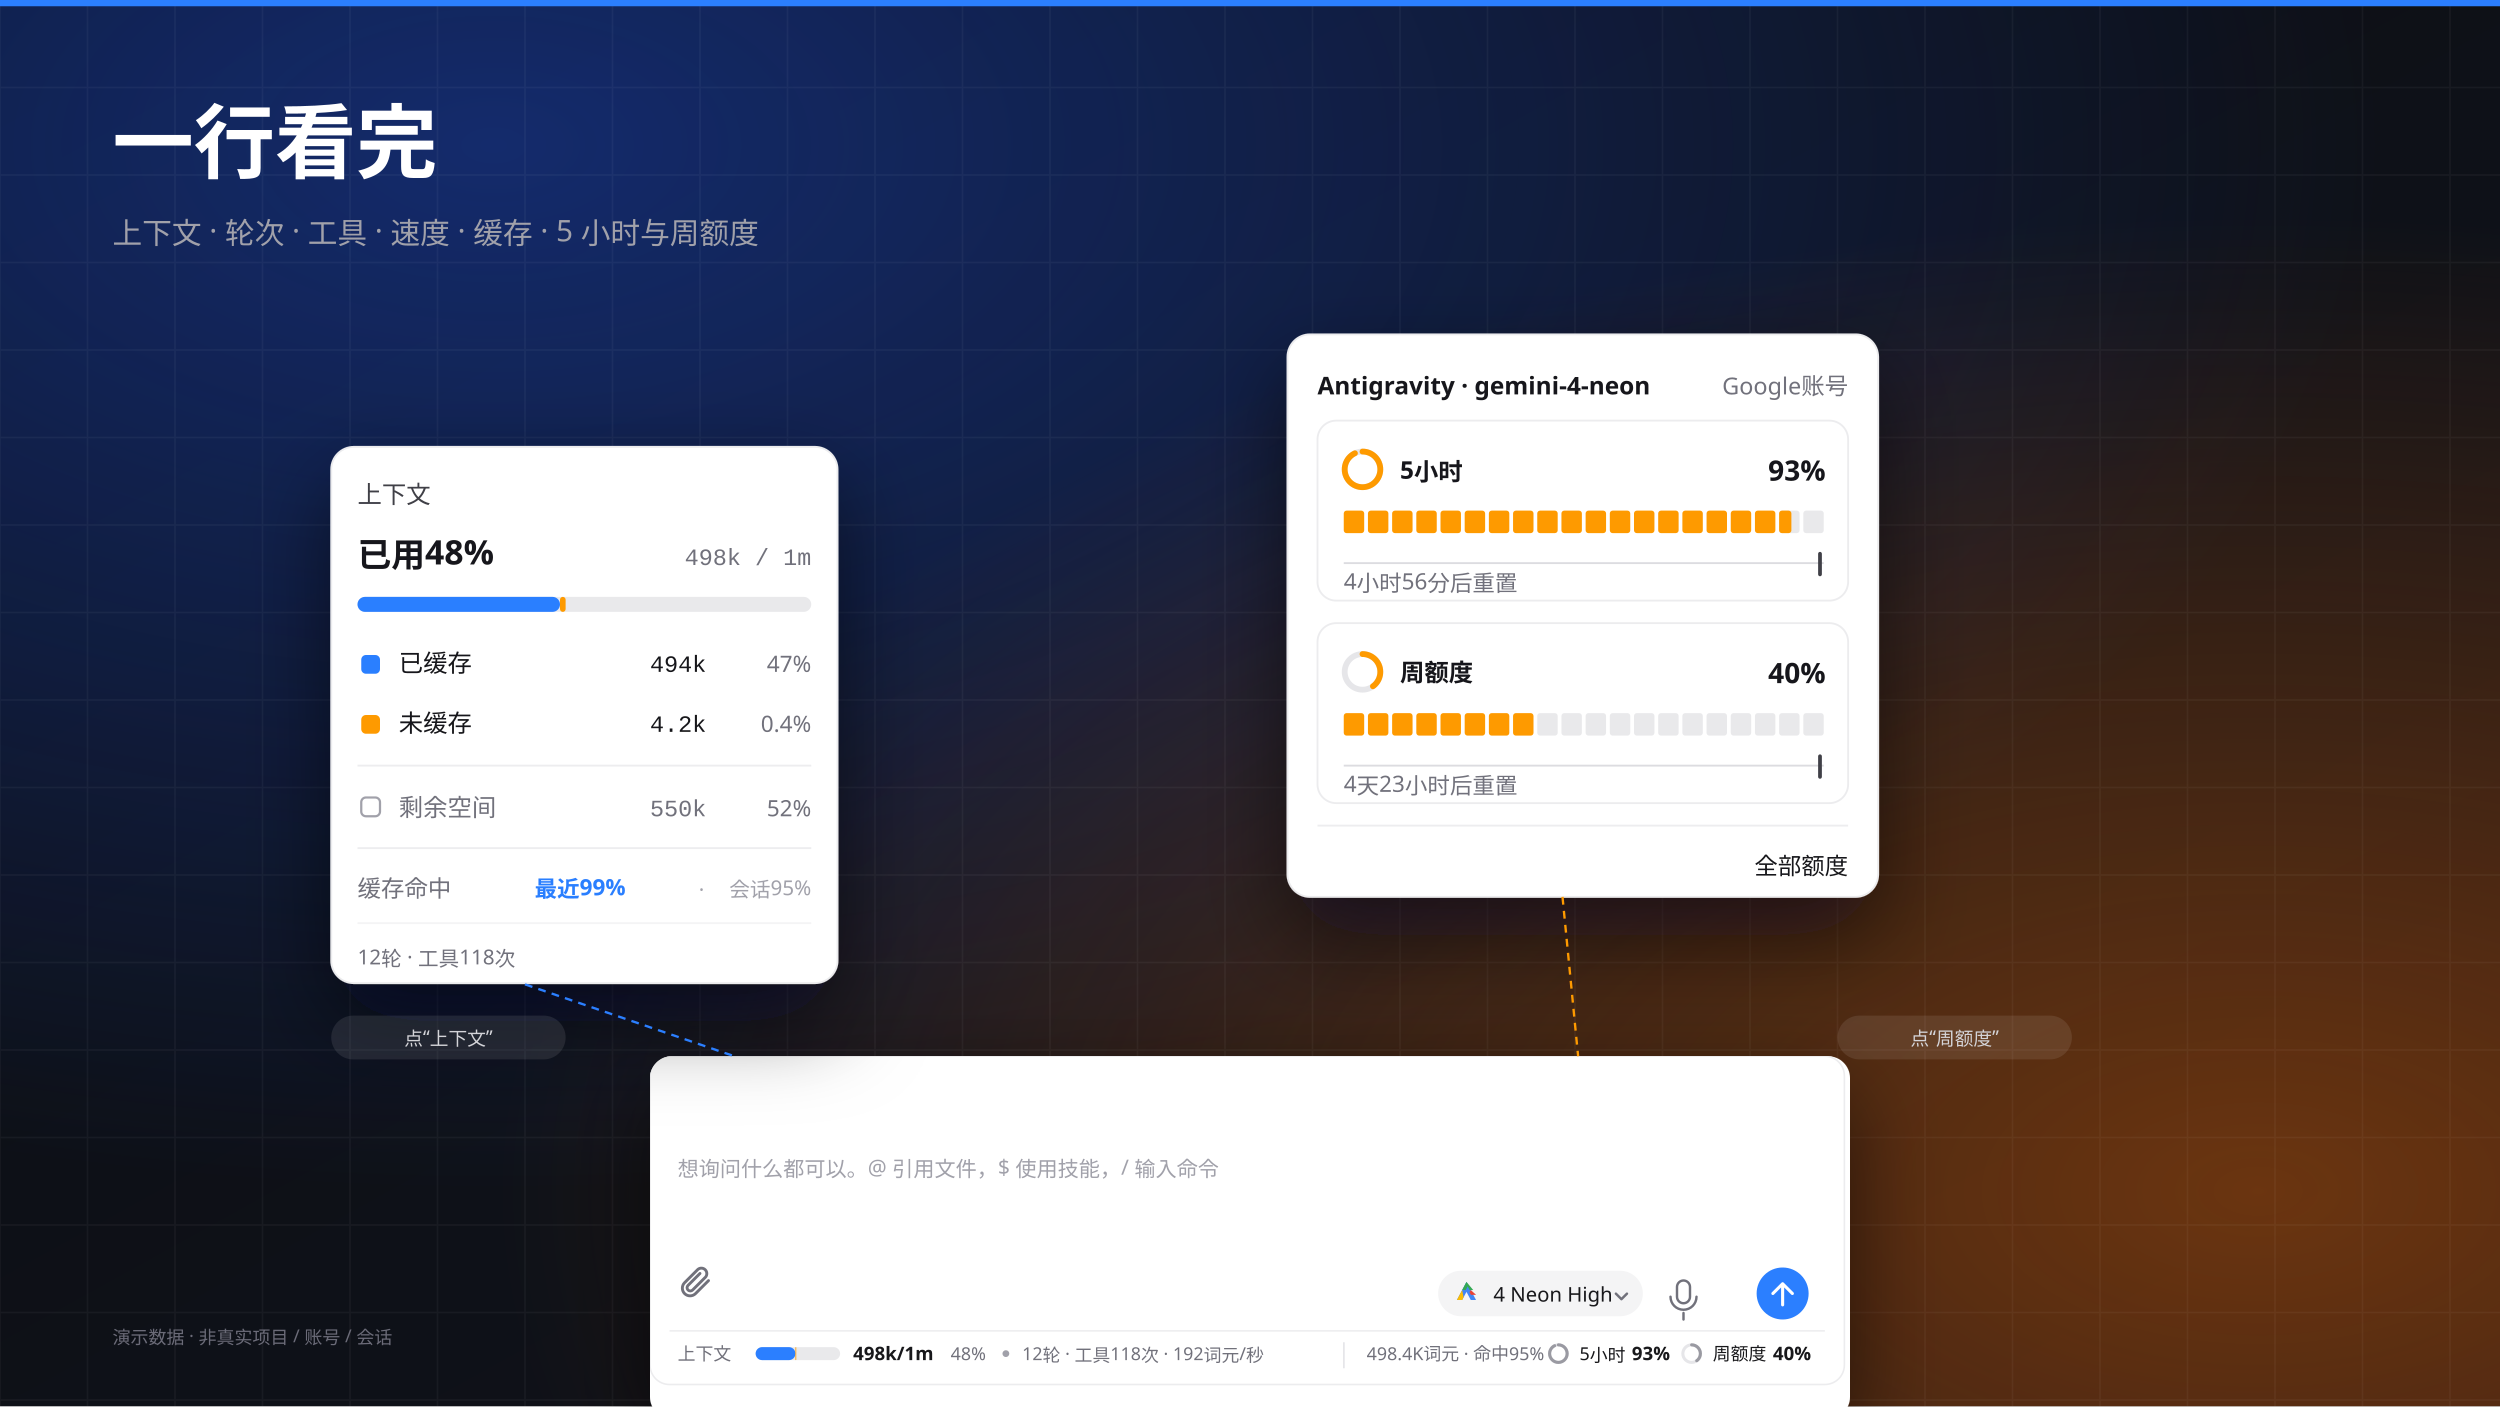
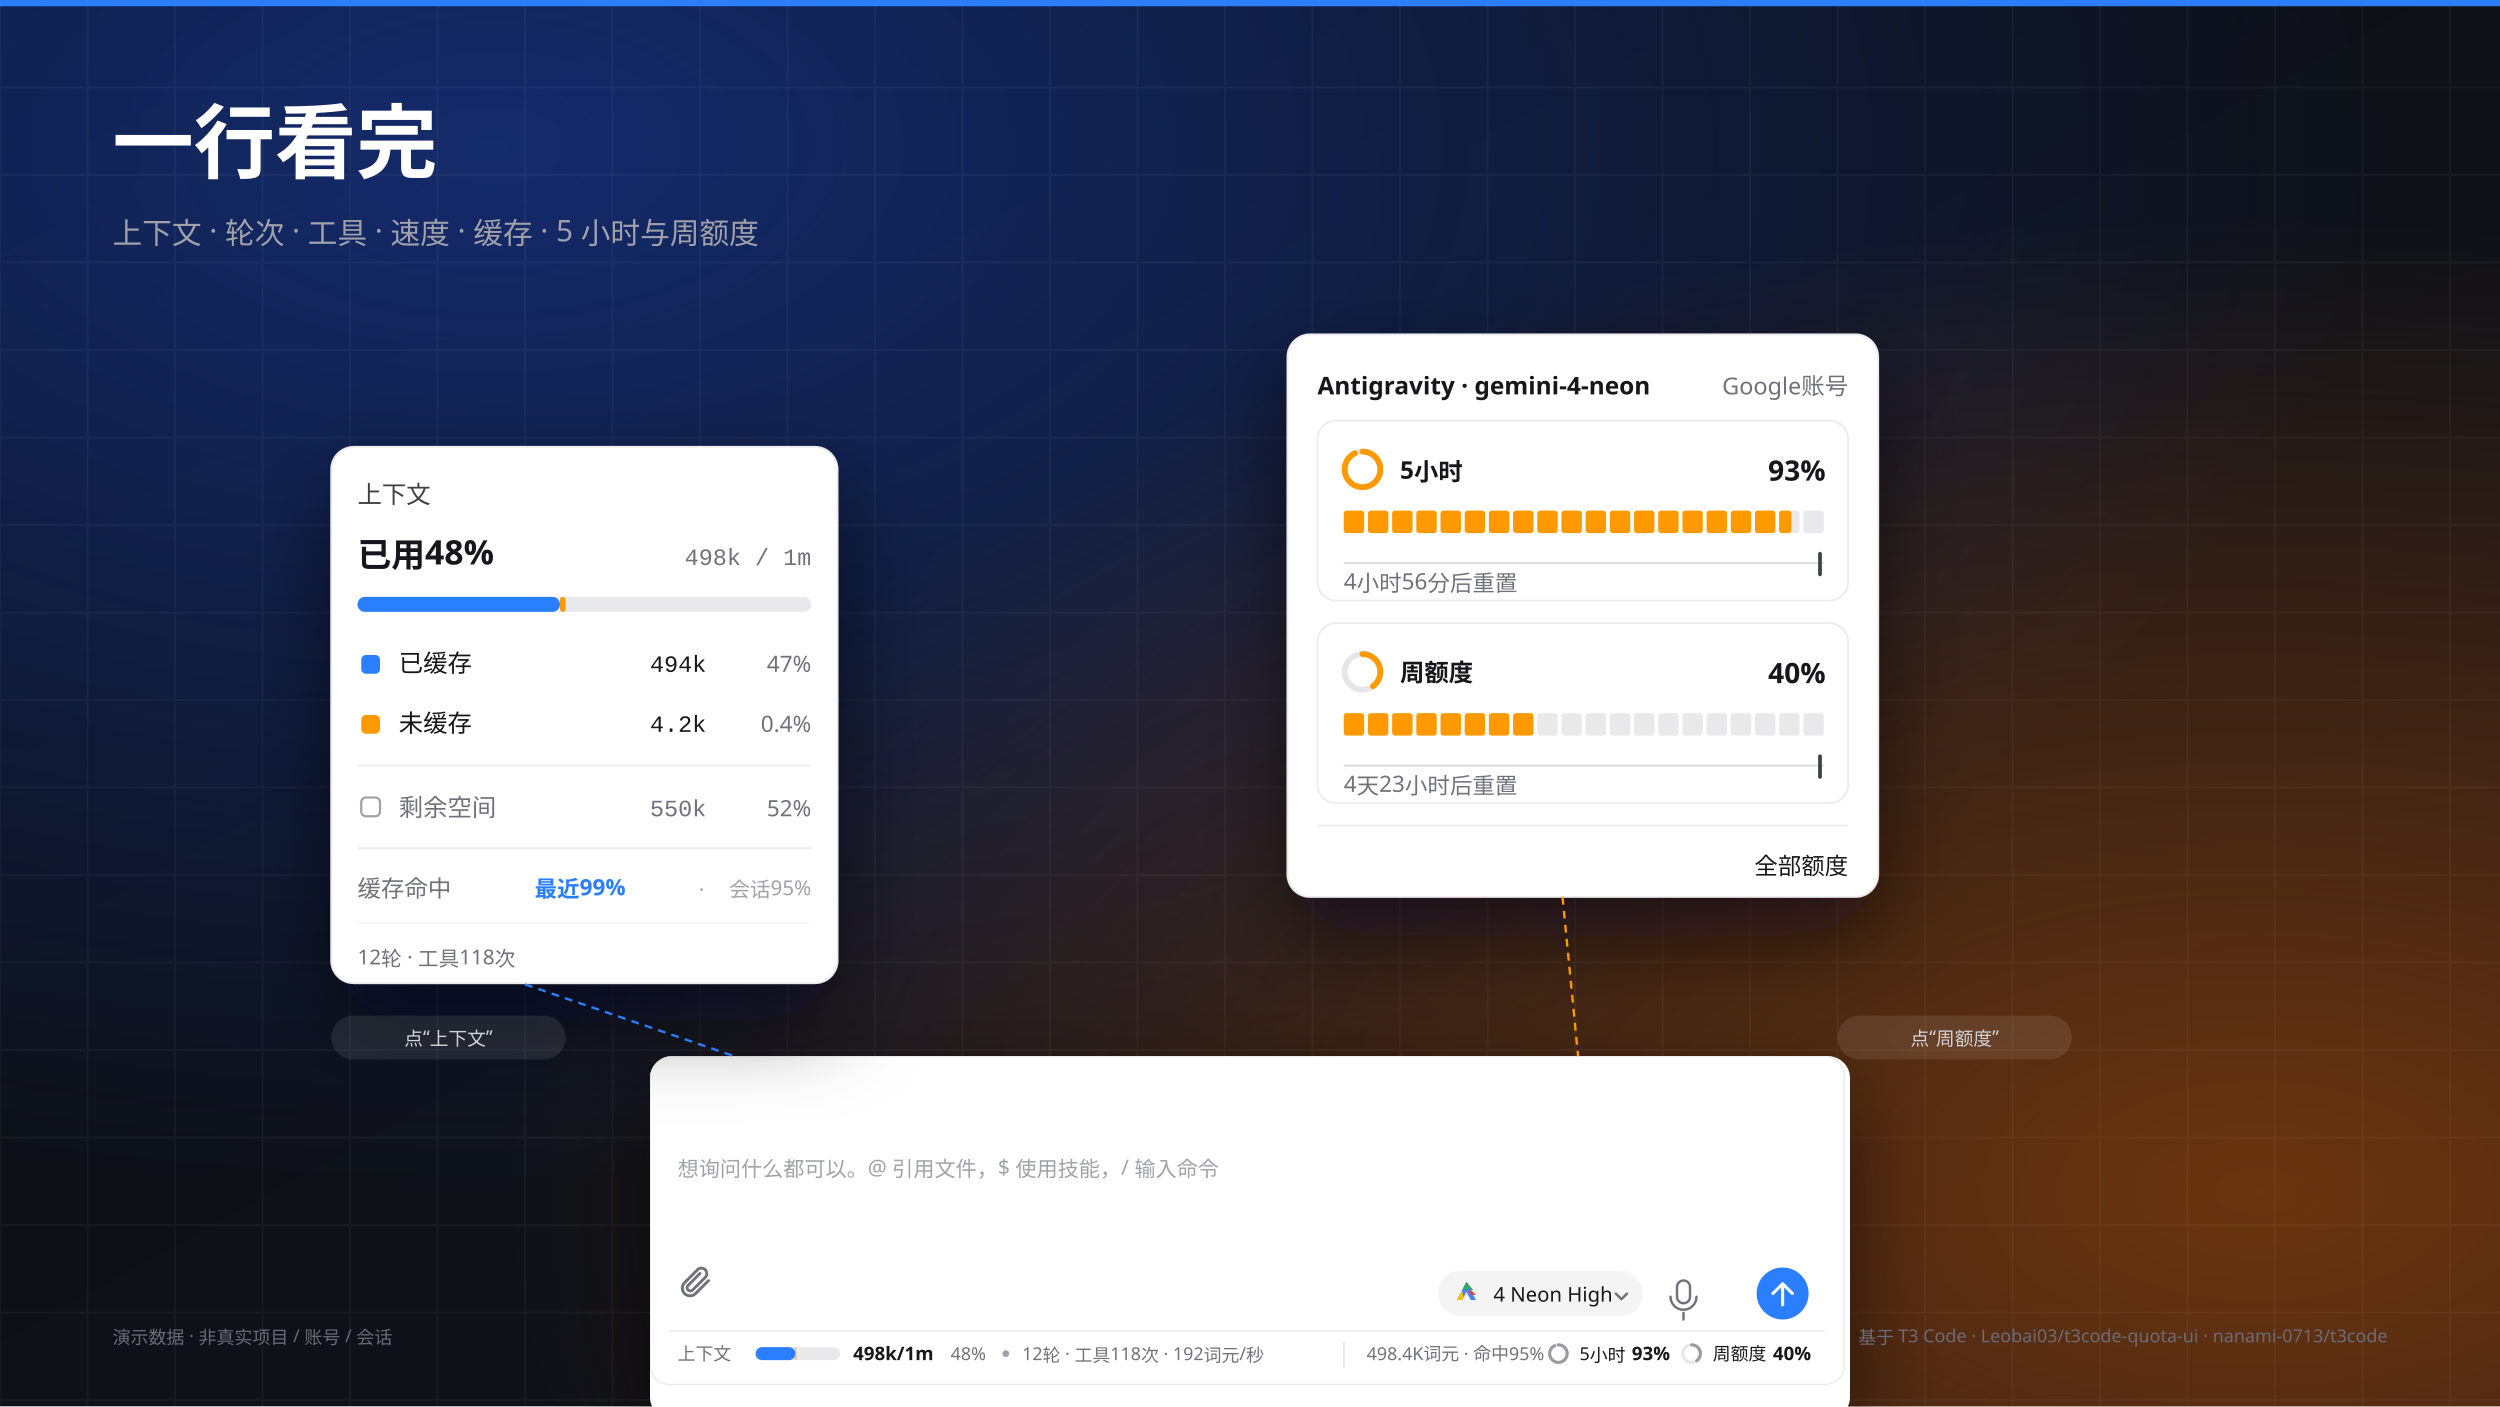
<svg xmlns="http://www.w3.org/2000/svg" width="1600" height="900" viewBox="0 0 1600 900" role="img" aria-label="底栏与两个面板 · 主图">
  <defs>
    <filter id="sh" x="-30%" y="-30%" width="160%" height="200%">
      <feDropShadow dx="0" dy="6" stdDeviation="10" flood-color="#0b0b0c" flood-opacity="0.13" />
    </filter>
    <filter id="hero" x="-25%" y="-25%" width="150%" height="170%">
      <feDropShadow dx="0" dy="24" stdDeviation="28" flood-color="#05060a" flood-opacity="0.55" />
    </filter>
  </defs>
  <defs>
    <linearGradient id="hbg" x1="0" y1="0" x2="1" y2="1">
      <stop offset="0" stop-color="#0b0d12" />
      <stop offset="0.55" stop-color="#0e1118" />
      <stop offset="1" stop-color="#141018" />
    </linearGradient>
    <radialGradient id="hblue" cx="0.2" cy="0.1" r="0.75">
      <stop offset="0" stop-color="#1d4ed8" stop-opacity="0.45" />
      <stop offset="1" stop-color="#1d4ed8" stop-opacity="0" />
    </radialGradient>
    <radialGradient id="hamber" cx="0.9" cy="0.85" r="0.7">
      <stop offset="0" stop-color="#b45309" stop-opacity="0.55" />
      <stop offset="1" stop-color="#b45309" stop-opacity="0" />
    </radialGradient>
  </defs>
  <rect x="0" y="0" width="1600" height="900" fill="url(#hbg)" />
  <rect x="0" y="0" width="1600" height="900" fill="url(#hblue)" />
  <rect x="0" y="0" width="1600" height="900" fill="url(#hamber)" />
  <g opacity="0.045">
    <line x1="0" y1="0" x2="0" y2="900" stroke="#ffffff" stroke-width="1" stroke-linecap="butt" />
    <line x1="56" y1="0" x2="56" y2="900" stroke="#ffffff" stroke-width="1" stroke-linecap="butt" />
    <line x1="112" y1="0" x2="112" y2="900" stroke="#ffffff" stroke-width="1" stroke-linecap="butt" />
    <line x1="168" y1="0" x2="168" y2="900" stroke="#ffffff" stroke-width="1" stroke-linecap="butt" />
    <line x1="224" y1="0" x2="224" y2="900" stroke="#ffffff" stroke-width="1" stroke-linecap="butt" />
    <line x1="280" y1="0" x2="280" y2="900" stroke="#ffffff" stroke-width="1" stroke-linecap="butt" />
    <line x1="336" y1="0" x2="336" y2="900" stroke="#ffffff" stroke-width="1" stroke-linecap="butt" />
    <line x1="392" y1="0" x2="392" y2="900" stroke="#ffffff" stroke-width="1" stroke-linecap="butt" />
    <line x1="448" y1="0" x2="448" y2="900" stroke="#ffffff" stroke-width="1" stroke-linecap="butt" />
    <line x1="504" y1="0" x2="504" y2="900" stroke="#ffffff" stroke-width="1" stroke-linecap="butt" />
    <line x1="560" y1="0" x2="560" y2="900" stroke="#ffffff" stroke-width="1" stroke-linecap="butt" />
    <line x1="616" y1="0" x2="616" y2="900" stroke="#ffffff" stroke-width="1" stroke-linecap="butt" />
    <line x1="672" y1="0" x2="672" y2="900" stroke="#ffffff" stroke-width="1" stroke-linecap="butt" />
    <line x1="728" y1="0" x2="728" y2="900" stroke="#ffffff" stroke-width="1" stroke-linecap="butt" />
    <line x1="784" y1="0" x2="784" y2="900" stroke="#ffffff" stroke-width="1" stroke-linecap="butt" />
    <line x1="840" y1="0" x2="840" y2="900" stroke="#ffffff" stroke-width="1" stroke-linecap="butt" />
    <line x1="896" y1="0" x2="896" y2="900" stroke="#ffffff" stroke-width="1" stroke-linecap="butt" />
    <line x1="952" y1="0" x2="952" y2="900" stroke="#ffffff" stroke-width="1" stroke-linecap="butt" />
    <line x1="1008" y1="0" x2="1008" y2="900" stroke="#ffffff" stroke-width="1" stroke-linecap="butt" />
    <line x1="1064" y1="0" x2="1064" y2="900" stroke="#ffffff" stroke-width="1" stroke-linecap="butt" />
    <line x1="1120" y1="0" x2="1120" y2="900" stroke="#ffffff" stroke-width="1" stroke-linecap="butt" />
    <line x1="1176" y1="0" x2="1176" y2="900" stroke="#ffffff" stroke-width="1" stroke-linecap="butt" />
    <line x1="1232" y1="0" x2="1232" y2="900" stroke="#ffffff" stroke-width="1" stroke-linecap="butt" />
    <line x1="1288" y1="0" x2="1288" y2="900" stroke="#ffffff" stroke-width="1" stroke-linecap="butt" />
    <line x1="1344" y1="0" x2="1344" y2="900" stroke="#ffffff" stroke-width="1" stroke-linecap="butt" />
    <line x1="1400" y1="0" x2="1400" y2="900" stroke="#ffffff" stroke-width="1" stroke-linecap="butt" />
    <line x1="1456" y1="0" x2="1456" y2="900" stroke="#ffffff" stroke-width="1" stroke-linecap="butt" />
    <line x1="1512" y1="0" x2="1512" y2="900" stroke="#ffffff" stroke-width="1" stroke-linecap="butt" />
    <line x1="1568" y1="0" x2="1568" y2="900" stroke="#ffffff" stroke-width="1" stroke-linecap="butt" />
    <line x1="0" y1="0" x2="1600" y2="0" stroke="#ffffff" stroke-width="1" stroke-linecap="butt" />
    <line x1="0" y1="56" x2="1600" y2="56" stroke="#ffffff" stroke-width="1" stroke-linecap="butt" />
    <line x1="0" y1="112" x2="1600" y2="112" stroke="#ffffff" stroke-width="1" stroke-linecap="butt" />
    <line x1="0" y1="168" x2="1600" y2="168" stroke="#ffffff" stroke-width="1" stroke-linecap="butt" />
    <line x1="0" y1="224" x2="1600" y2="224" stroke="#ffffff" stroke-width="1" stroke-linecap="butt" />
    <line x1="0" y1="280" x2="1600" y2="280" stroke="#ffffff" stroke-width="1" stroke-linecap="butt" />
    <line x1="0" y1="336" x2="1600" y2="336" stroke="#ffffff" stroke-width="1" stroke-linecap="butt" />
    <line x1="0" y1="392" x2="1600" y2="392" stroke="#ffffff" stroke-width="1" stroke-linecap="butt" />
    <line x1="0" y1="448" x2="1600" y2="448" stroke="#ffffff" stroke-width="1" stroke-linecap="butt" />
    <line x1="0" y1="504" x2="1600" y2="504" stroke="#ffffff" stroke-width="1" stroke-linecap="butt" />
    <line x1="0" y1="560" x2="1600" y2="560" stroke="#ffffff" stroke-width="1" stroke-linecap="butt" />
    <line x1="0" y1="616" x2="1600" y2="616" stroke="#ffffff" stroke-width="1" stroke-linecap="butt" />
    <line x1="0" y1="672" x2="1600" y2="672" stroke="#ffffff" stroke-width="1" stroke-linecap="butt" />
    <line x1="0" y1="728" x2="1600" y2="728" stroke="#ffffff" stroke-width="1" stroke-linecap="butt" />
    <line x1="0" y1="784" x2="1600" y2="784" stroke="#ffffff" stroke-width="1" stroke-linecap="butt" />
    <line x1="0" y1="840" x2="1600" y2="840" stroke="#ffffff" stroke-width="1" stroke-linecap="butt" />
    <line x1="0" y1="896" x2="1600" y2="896" stroke="#ffffff" stroke-width="1" stroke-linecap="butt" />
  </g>
  <rect x="0" y="0" width="1600" height="4" fill="#2b7fff" />
  <text x="72" y="110" font-family="'Segoe UI','Microsoft YaHei UI','PingFang SC',system-ui,sans-serif" font-size="52" font-weight="700" fill="#ffffff" text-anchor="start">一行看完</text>
  <text x="72" y="156" font-family="'Segoe UI','Microsoft YaHei UI','PingFang SC',system-ui,sans-serif" font-size="19" font-weight="400" fill="#a1a1aa" text-anchor="start">上下文 · 轮次 · 工具 · 速度 · 缓存 · 5 小时与周额度</text>
  <g filter="url(#hero)">
    <rect x="416" y="676" width="768" height="232" rx="14" fill="#ffffff" />
  </g>
  <g clip-path="url(#cclip)">
    <g transform="translate(416 676) scale(1.04)">
      <rect x="0" y="0" width="735" height="202" rx="12" fill="#ffffff" stroke="#ececee" stroke-width="1" />
      <text x="17" y="74" font-family="'Segoe UI','Microsoft YaHei UI','PingFang SC',system-ui,sans-serif" font-size="13" font-weight="400" fill="#a1a1aa" text-anchor="start">想询问什么都可以。@ 引用文件，$ 使用技能，/ 输入命令</text>
      <g transform="translate(15 126) scale(1.05)" fill="none" stroke="#71717b" stroke-width="1.7" stroke-linecap="round" stroke-linejoin="round">
        <path d="M20 11.5l-7.6 7.6a4.5 4.5 0 0 1-6.4-6.4l7.8-7.8a3.2 3.2 0 0 1 4.5 4.5l-7.6 7.6a1.9 1.9 0 0 1-2.7-2.7l7-7" />
      </g>
      <rect x="485" y="132" width="126" height="28" rx="14" fill="#f4f4f5" />
      <g transform="translate(495 137) scale(0.62)">
        <path d="M12 3 2.5 21h5.2l4.3-8.1 4.3 8.1h5.2z" fill="#4285f4" />
        <path d="M12 3 7.7 11.1h3.6l1.9-3.6 1.9 3.6h3.6z" fill="#34a853" />
        <path d="M7.7 11.1 2.5 21h5.2l1.4-2.7z" fill="#fbbc05" />
        <path d="M16.3 11.1 15 13.2l1.4 2.7h5.2z" fill="#ea4335" />
      </g>
      <text x="519" y="151" font-family="'Segoe UI','Microsoft YaHei UI','PingFang SC',system-ui,sans-serif" font-size="12.5" font-weight="500" fill="#18181b" text-anchor="start">4 Neon High</text>
      <g transform="translate(591 141) rotate(0 8 8) scale(0.85)" fill="none" stroke="#71717b" stroke-width="1.8" stroke-linecap="round" stroke-linejoin="round">
        <path d="M4 6l4 4 4-4" />
      </g>
      <path d="M632 142a4 4 0 0 1 8 0v6a4 4 0 0 1-8 0z" fill="none" stroke="#71717b" stroke-width="1.5" />
      <path d="M628 148a8 8 0 0 0 16 0M636 158v4" fill="none" stroke="#71717b" stroke-width="1.5" stroke-linecap="round" />
      <circle cx="697" cy="146" r="16" fill="#2b7fff" />
      <path d="M697 153v-13M691 146l6-6 6 6" fill="none" stroke="#ffffff" stroke-width="1.9" stroke-linecap="round" stroke-linejoin="round" />
      <line x1="12" y1="169" x2="723" y2="169" stroke="#ededef" stroke-width="1" stroke-linecap="butt" />
      <g transform="translate(17 187) scale(1)">
        <text x="0" y="0" font-family="'Segoe UI','Microsoft YaHei UI','PingFang SC',system-ui,sans-serif" font-size="11" font-weight="400" fill="#71717b" text-anchor="start">上下文</text>
        <rect x="48" y="-8" width="52" height="8" rx="4" fill="#e9e9eb" />
        <path d="M52,-8h16.5a4,4 0 0 1 4,4v0a4,4 0 0 1 -4,4h-16.5a4,4 0 0 1 -4,-4v0a4,4 0 0 1 4,-4z" fill="#2b7fff" />
        <path d="M72.75,-8h0a0.25,0.25 0 0 1 0.25,0.25v7.5a0.25,0.25 0 0 1 -0.25,0.25h0a0.25,0.25 0 0 1 -0.25,-0.25v-7.5a0.25,0.25 0 0 1 0.25,-0.25z" fill="#fe9a00" />
        <text x="108" y="0" font-family="'Segoe UI','Microsoft YaHei UI','PingFang SC',system-ui,sans-serif" font-size="11.5" font-weight="600" fill="#18181b" text-anchor="start">498k/1m</text>
        <text x="168" y="0" font-family="'Segoe UI','Microsoft YaHei UI','PingFang SC',system-ui,sans-serif" font-size="11" font-weight="400" fill="#71717b" text-anchor="start">48%</text>
        <circle cx="202" cy="-4" r="2.1" fill="#a1a1aa" />
        <text x="212" y="0" font-family="'Segoe UI','Microsoft YaHei UI','PingFang SC',system-ui,sans-serif" font-size="11" font-weight="400" fill="#71717b" text-anchor="start">12轮 · 工具118次 · 192词元/秒</text>
        <line x1="410" y1="-11" x2="410" y2="5" stroke="#e4e4e7" stroke-width="1" stroke-linecap="butt" />
        <text x="424" y="0" font-family="'Segoe UI','Microsoft YaHei UI','PingFang SC',system-ui,sans-serif" font-size="11" font-weight="400" fill="#71717b" text-anchor="start">498.4K词元 · 命中95%</text>
        <circle cx="542" cy="-4" r="5.4" fill="none" stroke="#e6e6e9" stroke-width="1.9" />
        <circle cx="542" cy="-4" r="5.4" fill="none" stroke="#9a9aa2" stroke-width="1.9" stroke-linecap="round" stroke-dasharray="31.55 2.38" transform="rotate(-90 542 -4)" />
        <text x="555" y="0" font-family="'Segoe UI','Microsoft YaHei UI','PingFang SC',system-ui,sans-serif" font-size="11" font-weight="500" fill="#18181b" text-anchor="start">5小时</text>
        <text x="587.2" y="0" font-family="'Segoe UI','Microsoft YaHei UI','PingFang SC',system-ui,sans-serif" font-size="11.5" font-weight="600" fill="#18181b" text-anchor="start">93%</text>
        <circle cx="624" cy="-4" r="5.4" fill="none" stroke="#e6e6e9" stroke-width="1.9" />
        <circle cx="624" cy="-4" r="5.4" fill="none" stroke="#9a9aa2" stroke-width="1.9" stroke-linecap="round" stroke-dasharray="13.57 20.36" transform="rotate(-90 624 -4)" />
        <text x="637" y="0" font-family="'Segoe UI','Microsoft YaHei UI','PingFang SC',system-ui,sans-serif" font-size="11" font-weight="500" fill="#18181b" text-anchor="start">周额度</text>
        <text x="674" y="0" font-family="'Segoe UI','Microsoft YaHei UI','PingFang SC',system-ui,sans-serif" font-size="11.5" font-weight="600" fill="#18181b" text-anchor="start">40%</text>
      </g>
    </g>
  </g>
  <defs>
    <clipPath id="cclip">
      <rect x="416" y="676" width="768" height="232" rx="14" />
    </clipPath>
  </defs>
  <g filter="url(#hero)">
    <g transform="translate(212 286) scale(1.2)">
      <rect x="0" y="0" width="270" height="286" rx="12" fill="#ffffff" stroke="#ececee" stroke-width="1" />
      <text x="14" y="30" font-family="'Segoe UI','Microsoft YaHei UI','PingFang SC',system-ui,sans-serif" font-size="13" font-weight="400" fill="#3f3f46" text-anchor="start">上下文</text>
      <text x="14" y="64" font-family="'Segoe UI','Microsoft YaHei UI','PingFang SC',system-ui,sans-serif" font-size="18" font-weight="600" fill="#18181b" text-anchor="start">已用48%</text>
      <text x="256" y="63" font-family="'Cascadia Mono',Consolas,'Courier New',monospace" font-size="12.5" font-weight="400" fill="#71717b" text-anchor="end">498k / 1m</text>
      <rect x="14" y="80" width="242" height="8" rx="4" fill="#e9e9eb" />
      <path d="M18,80h100a4,4 0 0 1 4,4v0a4,4 0 0 1 -4,4h-100a4,4 0 0 1 -4,-4v0a4,4 0 0 1 4,-4z" fill="#2b7fff" />
      <path d="M123.5,80h0a1.5,1.5 0 0 1 1.5,1.5v5a1.5,1.5 0 0 1 -1.5,1.5h0a1.5,1.5 0 0 1 -1.5,-1.5v-5a1.5,1.5 0 0 1 1.5,-1.5z" fill="#fe9a00" />
      <rect x="16" y="111" width="10" height="10" rx="2.5" fill="#2b7fff" />
      <text x="36" y="120" font-family="'Segoe UI','Microsoft YaHei UI','PingFang SC',system-ui,sans-serif" font-size="13" font-weight="400" fill="#18181b" text-anchor="start">已缓存</text>
      <text x="200" y="120" font-family="'Cascadia Mono',Consolas,'Courier New',monospace" font-size="12.5" font-weight="400" fill="#18181b" text-anchor="end">494k</text>
      <text x="256" y="120" font-family="'Segoe UI','Microsoft YaHei UI','PingFang SC',system-ui,sans-serif" font-size="12" font-weight="400" fill="#71717b" text-anchor="end">47%</text>
      <rect x="16" y="143" width="10" height="10" rx="2.5" fill="#fe9a00" />
      <text x="36" y="152" font-family="'Segoe UI','Microsoft YaHei UI','PingFang SC',system-ui,sans-serif" font-size="13" font-weight="400" fill="#18181b" text-anchor="start">未缓存</text>
      <text x="200" y="152" font-family="'Cascadia Mono',Consolas,'Courier New',monospace" font-size="12.5" font-weight="400" fill="#18181b" text-anchor="end">4.2k</text>
      <text x="256" y="152" font-family="'Segoe UI','Microsoft YaHei UI','PingFang SC',system-ui,sans-serif" font-size="12" font-weight="400" fill="#71717b" text-anchor="end">0.4%</text>
      <line x1="14" y1="170" x2="256" y2="170" stroke="#ededef" stroke-width="1" stroke-linecap="butt" />
      <rect x="16" y="187" width="10" height="10" rx="2.5" fill="none" stroke="#a1a1aa" stroke-width="1.2" />
      <text x="36" y="197" font-family="'Segoe UI','Microsoft YaHei UI','PingFang SC',system-ui,sans-serif" font-size="13" font-weight="400" fill="#71717b" text-anchor="start">剩余空间</text>
      <text x="200" y="197" font-family="'Cascadia Mono',Consolas,'Courier New',monospace" font-size="12.5" font-weight="400" fill="#71717b" text-anchor="end">550k</text>
      <text x="256" y="197" font-family="'Segoe UI','Microsoft YaHei UI','PingFang SC',system-ui,sans-serif" font-size="12" font-weight="400" fill="#71717b" text-anchor="end">52%</text>
      <line x1="14" y1="214" x2="256" y2="214" stroke="#ededef" stroke-width="1" stroke-linecap="butt" />
      <text x="14" y="240" font-family="'Segoe UI','Microsoft YaHei UI','PingFang SC',system-ui,sans-serif" font-size="12.5" font-weight="400" fill="#71717b" text-anchor="start">缓存命中</text>
      <text x="256" y="240" font-family="'Segoe UI','Microsoft YaHei UI','PingFang SC',system-ui,sans-serif" font-size="11" font-weight="400" fill="#a1a1aa" text-anchor="end">会话95%</text>
      <text x="157" y="240" font-family="'Segoe UI','Microsoft YaHei UI','PingFang SC',system-ui,sans-serif" font-size="12" font-weight="600" fill="#2b7fff" text-anchor="end">最近99%</text>
      <text x="196" y="240" font-family="'Segoe UI','Microsoft YaHei UI','PingFang SC',system-ui,sans-serif" font-size="11" font-weight="400" fill="#a1a1aa" text-anchor="start">·</text>
      <line x1="14" y1="254" x2="256" y2="254" stroke="#f4f4f5" stroke-width="1" stroke-linecap="butt" />
      <text x="14" y="276" font-family="'Segoe UI','Microsoft YaHei UI','PingFang SC',system-ui,sans-serif" font-size="11" font-weight="400" fill="#71717b" text-anchor="start">12轮 · 工具118次</text>
    </g>
  </g>
  <g filter="url(#hero)">
    <g transform="translate(824 214) scale(1.2)">
      <rect x="0" y="0" width="315" height="300" rx="12" fill="#ffffff" stroke="#ececee" stroke-width="1" />
      <text x="16" y="32" font-family="'Segoe UI','Microsoft YaHei UI','PingFang SC',system-ui,sans-serif" font-size="13" font-weight="600" fill="#18181b" text-anchor="start">Antigravity · gemini-4-neon</text>
      <text x="299" y="32" font-family="'Segoe UI','Microsoft YaHei UI','PingFang SC',system-ui,sans-serif" font-size="12.5" font-weight="400" fill="#71717b" text-anchor="end">Google账号</text>
      <rect x="16" y="46" width="283" height="96" rx="10" fill="#ffffff" stroke="#ececee" stroke-width="1" />
      <circle cx="40" cy="72" r="9.5" fill="none" stroke="#e6e6e9" stroke-width="3.1" />
      <circle cx="40" cy="72" r="9.5" fill="none" stroke="#fe9a00" stroke-width="3.1" stroke-linecap="round" stroke-dasharray="55.51 4.18" transform="rotate(-90 40 72)" />
      <text x="60" y="77" font-family="'Segoe UI','Microsoft YaHei UI','PingFang SC',system-ui,sans-serif" font-size="13" font-weight="600" fill="#18181b" text-anchor="start">5小时</text>
      <text x="287" y="78" font-family="'Segoe UI','Microsoft YaHei UI','PingFang SC',system-ui,sans-serif" font-size="15" font-weight="600" fill="#18181b" text-anchor="end">93%</text>
      <rect x="30" y="94" width="10.9" height="12" rx="1.5" fill="#fe9a00" />
      <rect x="42.9" y="94" width="10.9" height="12" rx="1.5" fill="#fe9a00" />
      <rect x="55.8" y="94" width="10.9" height="12" rx="1.5" fill="#fe9a00" />
      <rect x="68.7" y="94" width="10.9" height="12" rx="1.5" fill="#fe9a00" />
      <rect x="81.6" y="94" width="10.9" height="12" rx="1.5" fill="#fe9a00" />
      <rect x="94.5" y="94" width="10.9" height="12" rx="1.5" fill="#fe9a00" />
      <rect x="107.4" y="94" width="10.9" height="12" rx="1.5" fill="#fe9a00" />
      <rect x="120.3" y="94" width="10.9" height="12" rx="1.5" fill="#fe9a00" />
      <rect x="133.2" y="94" width="10.9" height="12" rx="1.5" fill="#fe9a00" />
      <rect x="146.1" y="94" width="10.9" height="12" rx="1.5" fill="#fe9a00" />
      <rect x="159" y="94" width="10.9" height="12" rx="1.5" fill="#fe9a00" />
      <rect x="171.9" y="94" width="10.9" height="12" rx="1.5" fill="#fe9a00" />
      <rect x="184.8" y="94" width="10.9" height="12" rx="1.5" fill="#fe9a00" />
      <rect x="197.7" y="94" width="10.9" height="12" rx="1.5" fill="#fe9a00" />
      <rect x="210.6" y="94" width="10.9" height="12" rx="1.5" fill="#fe9a00" />
      <rect x="223.5" y="94" width="10.9" height="12" rx="1.5" fill="#fe9a00" />
      <rect x="236.4" y="94" width="10.9" height="12" rx="1.5" fill="#fe9a00" />
      <rect x="249.3" y="94" width="10.9" height="12" rx="1.5" fill="#fe9a00" />
      <rect x="262.2" y="94" width="10.9" height="12" rx="1.5" fill="#e9e9eb" />
      <rect x="262.2" y="94" width="6.54" height="12" rx="1.5" fill="#fe9a00" />
      <rect x="275.1" y="94" width="10.9" height="12" rx="1.5" fill="#e9e9eb" />
      <line x1="30" y1="122" x2="286" y2="122" stroke="#dcdce0" stroke-width="1" stroke-linecap="butt" />
      <rect x="283" y="116" width="2" height="13" rx="1" fill="#3f3f46" />
      <text x="30" y="136" font-family="'Segoe UI','Microsoft YaHei UI','PingFang SC',system-ui,sans-serif" font-size="12" font-weight="400" fill="#71717b" text-anchor="start">4小时56分后重置</text>
      <rect x="16" y="154" width="283" height="96" rx="10" fill="#ffffff" stroke="#ececee" stroke-width="1" />
      <circle cx="40" cy="180" r="9.5" fill="none" stroke="#e6e6e9" stroke-width="3.1" />
      <circle cx="40" cy="180" r="9.5" fill="none" stroke="#fe9a00" stroke-width="3.1" stroke-linecap="round" stroke-dasharray="23.88 35.81" transform="rotate(-90 40 180)" />
      <text x="60" y="185" font-family="'Segoe UI','Microsoft YaHei UI','PingFang SC',system-ui,sans-serif" font-size="13" font-weight="600" fill="#18181b" text-anchor="start">周额度</text>
      <text x="287" y="186" font-family="'Segoe UI','Microsoft YaHei UI','PingFang SC',system-ui,sans-serif" font-size="15" font-weight="600" fill="#18181b" text-anchor="end">40%</text>
      <rect x="30" y="202" width="10.9" height="12" rx="1.5" fill="#fe9a00" />
      <rect x="42.9" y="202" width="10.9" height="12" rx="1.5" fill="#fe9a00" />
      <rect x="55.8" y="202" width="10.9" height="12" rx="1.5" fill="#fe9a00" />
      <rect x="68.7" y="202" width="10.9" height="12" rx="1.5" fill="#fe9a00" />
      <rect x="81.6" y="202" width="10.9" height="12" rx="1.5" fill="#fe9a00" />
      <rect x="94.5" y="202" width="10.9" height="12" rx="1.5" fill="#fe9a00" />
      <rect x="107.4" y="202" width="10.9" height="12" rx="1.5" fill="#fe9a00" />
      <rect x="120.3" y="202" width="10.9" height="12" rx="1.5" fill="#fe9a00" />
      <rect x="133.2" y="202" width="10.9" height="12" rx="1.5" fill="#e9e9eb" />
      <rect x="146.1" y="202" width="10.9" height="12" rx="1.5" fill="#e9e9eb" />
      <rect x="159" y="202" width="10.9" height="12" rx="1.5" fill="#e9e9eb" />
      <rect x="171.9" y="202" width="10.9" height="12" rx="1.5" fill="#e9e9eb" />
      <rect x="184.8" y="202" width="10.9" height="12" rx="1.5" fill="#e9e9eb" />
      <rect x="197.7" y="202" width="10.9" height="12" rx="1.5" fill="#e9e9eb" />
      <rect x="210.6" y="202" width="10.9" height="12" rx="1.5" fill="#e9e9eb" />
      <rect x="223.5" y="202" width="10.9" height="12" rx="1.5" fill="#e9e9eb" />
      <rect x="236.4" y="202" width="10.9" height="12" rx="1.5" fill="#e9e9eb" />
      <rect x="249.3" y="202" width="10.9" height="12" rx="1.5" fill="#e9e9eb" />
      <rect x="262.2" y="202" width="10.9" height="12" rx="1.5" fill="#e9e9eb" />
      <rect x="275.1" y="202" width="10.9" height="12" rx="1.5" fill="#e9e9eb" />
      <line x1="30" y1="230" x2="286" y2="230" stroke="#dcdce0" stroke-width="1" stroke-linecap="butt" />
      <rect x="283" y="224" width="2" height="13" rx="1" fill="#3f3f46" />
      <text x="30" y="244" font-family="'Segoe UI','Microsoft YaHei UI','PingFang SC',system-ui,sans-serif" font-size="12" font-weight="400" fill="#71717b" text-anchor="start">4天23小时后重置</text>
      <line x1="16" y1="262" x2="299" y2="262" stroke="#ededef" stroke-width="1" stroke-linecap="butt" />
      <text x="299" y="288" font-family="'Segoe UI','Microsoft YaHei UI','PingFang SC',system-ui,sans-serif" font-size="12.5" font-weight="500" fill="#18181b" text-anchor="end">全部额度</text>
    </g>
  </g>
  <line x1="336" y1="630" x2="470" y2="676" stroke="#2b7fff" stroke-width="1.5" stroke-linecap="butt" stroke-dasharray="5 4" />
  <line x1="1000" y1="574" x2="1010" y2="676" stroke="#fe9a00" stroke-width="1.5" stroke-linecap="butt" stroke-dasharray="5 4" />
  <rect x="212" y="650" width="150" height="28" rx="14" fill="#ffffff" opacity="0.09" />
  <text x="287" y="669" font-family="'Segoe UI','Microsoft YaHei UI','PingFang SC',system-ui,sans-serif" font-size="12" font-weight="400" fill="#d4d4d8" text-anchor="middle">点“上下文”</text>
  <rect x="1176" y="650" width="150" height="28" rx="14" fill="#ffffff" opacity="0.09" />
  <text x="1251" y="669" font-family="'Segoe UI','Microsoft YaHei UI','PingFang SC',system-ui,sans-serif" font-size="12" font-weight="400" fill="#d4d4d8" text-anchor="middle">点“周额度”</text>
  <text x="72" y="860" font-family="'Segoe UI','Microsoft YaHei UI','PingFang SC',system-ui,sans-serif" font-size="11.5" font-weight="400" fill="#6b6b78" text-anchor="start">演示数据 · 非真实项目 / 账号 / 会话</text>
+   <text x="1528" y="860" font-family="'Segoe UI','Microsoft YaHei UI','PingFang SC',system-ui,sans-serif" font-size="11.5" font-weight="400" fill="#6b6b78" text-anchor="end">基于 T3 Code · Leobai03/t3code-quota-ui · nanami-0713/t3code</text>
</svg>
